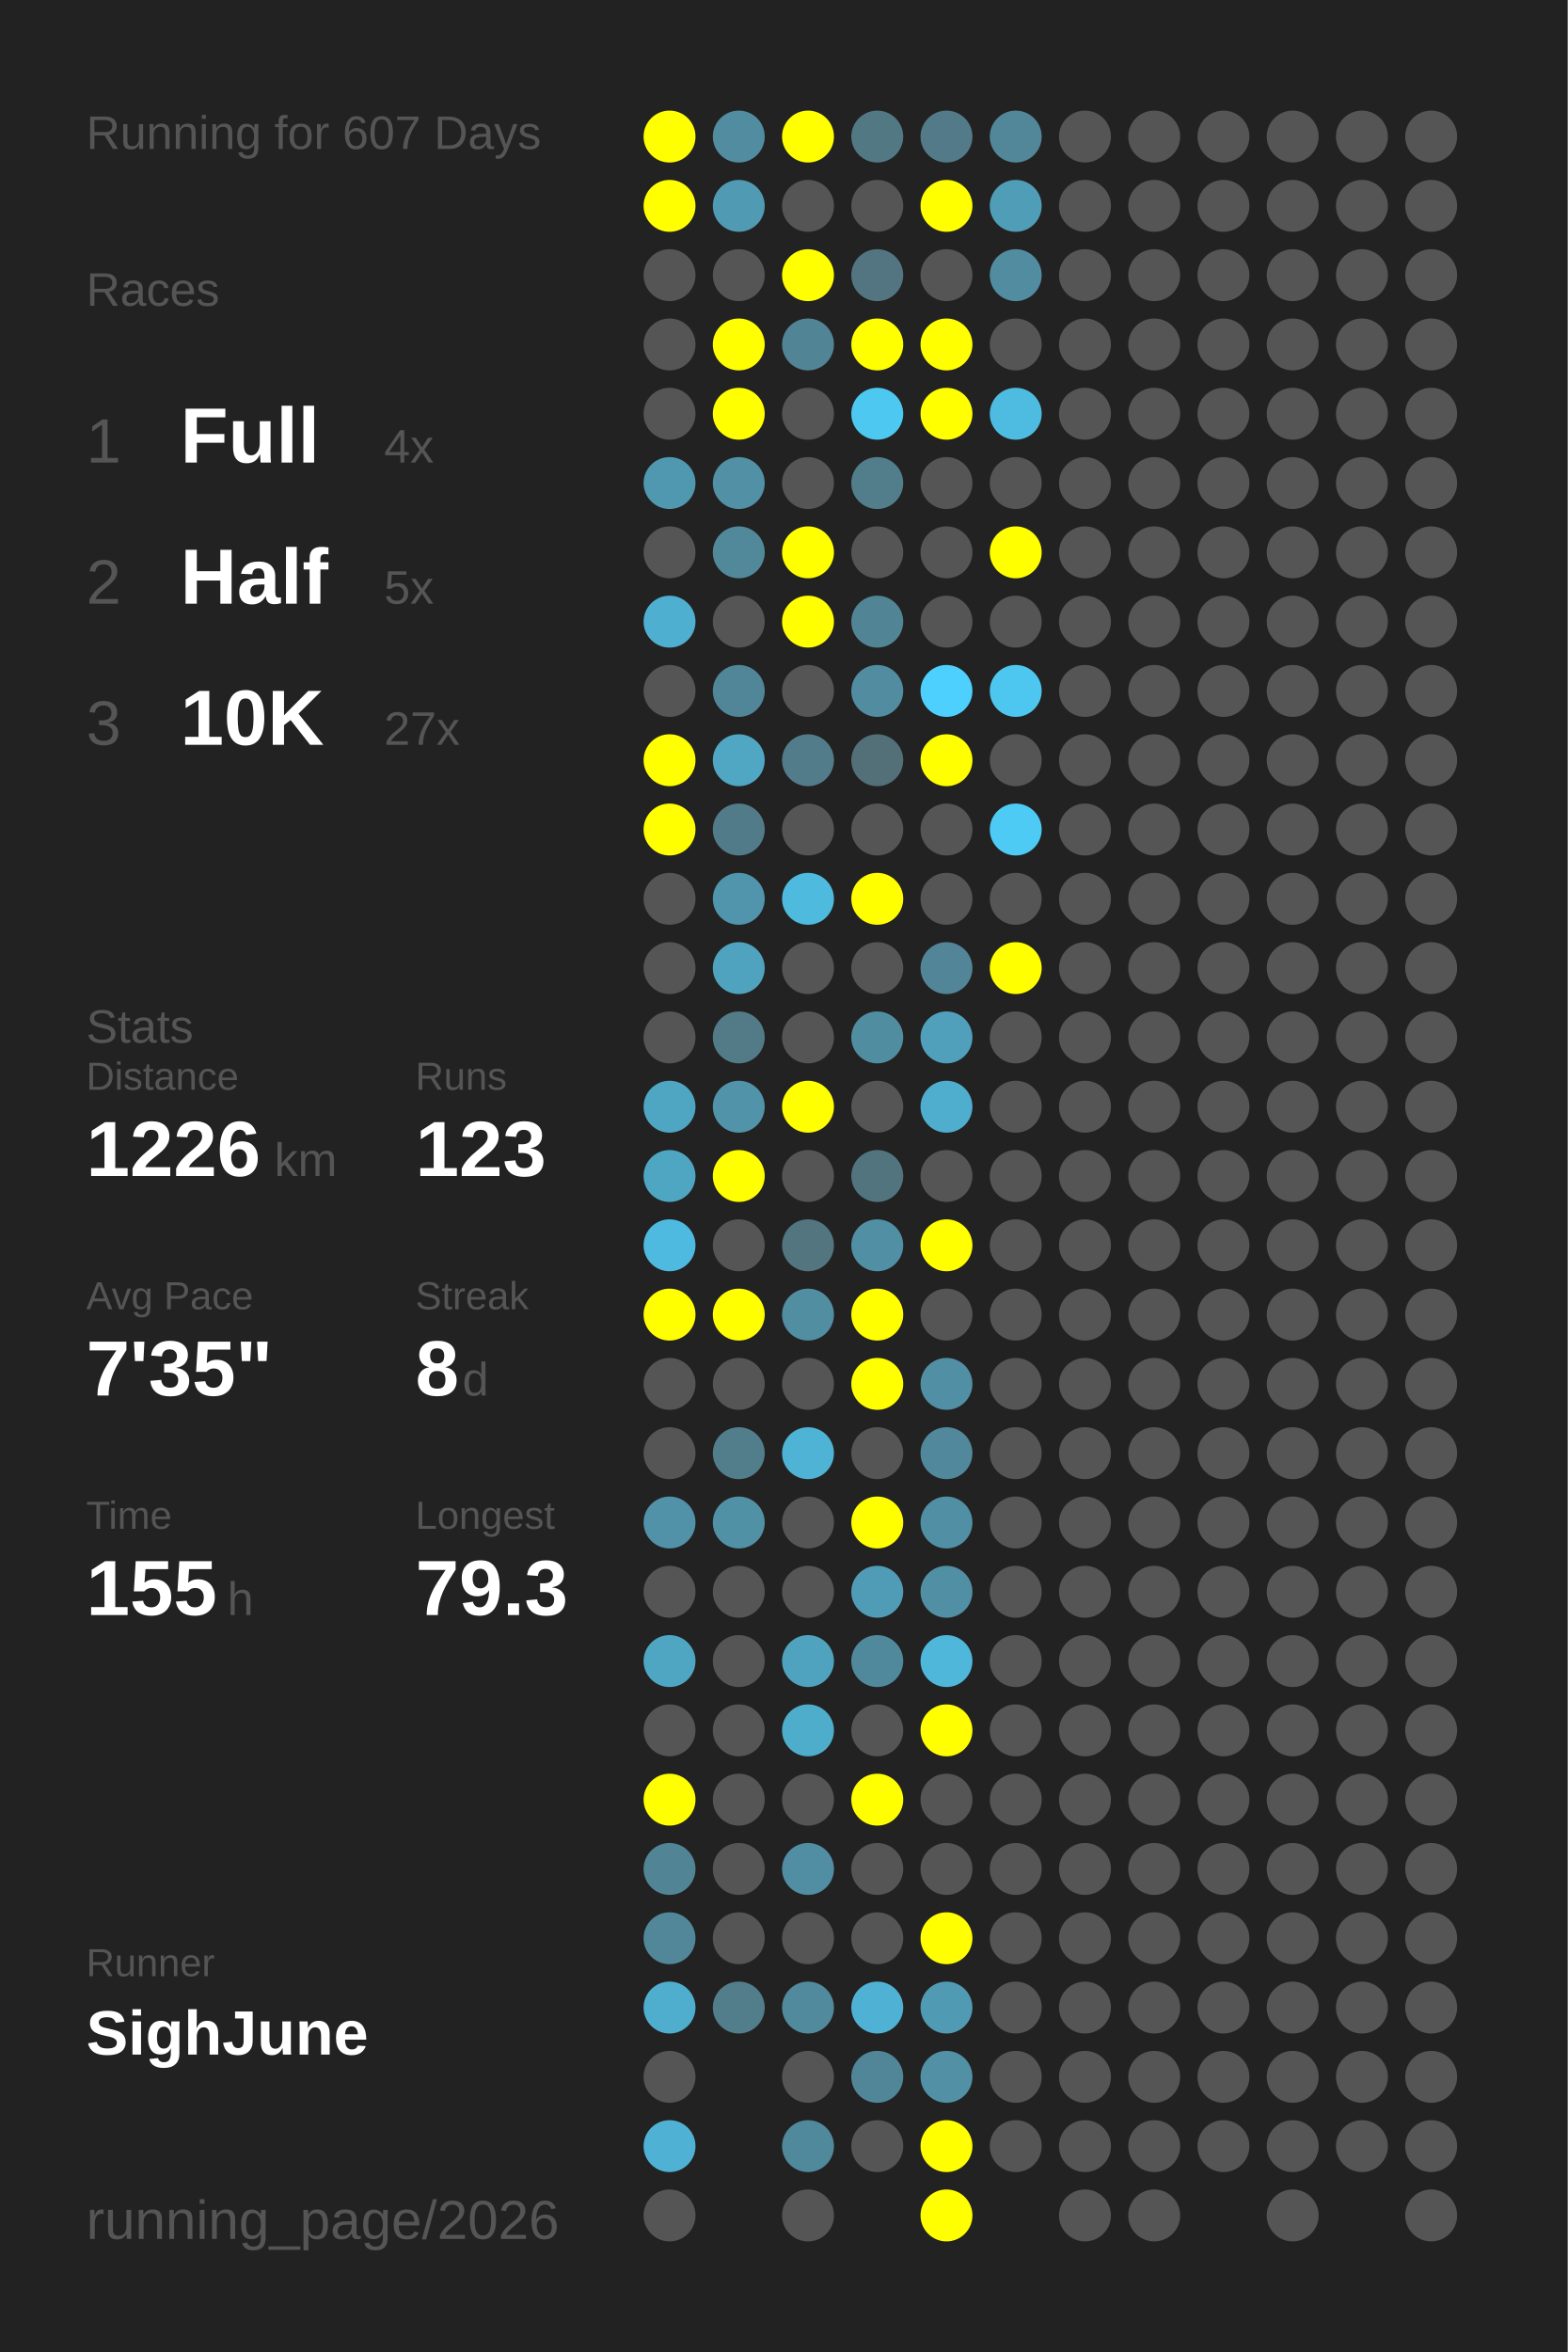
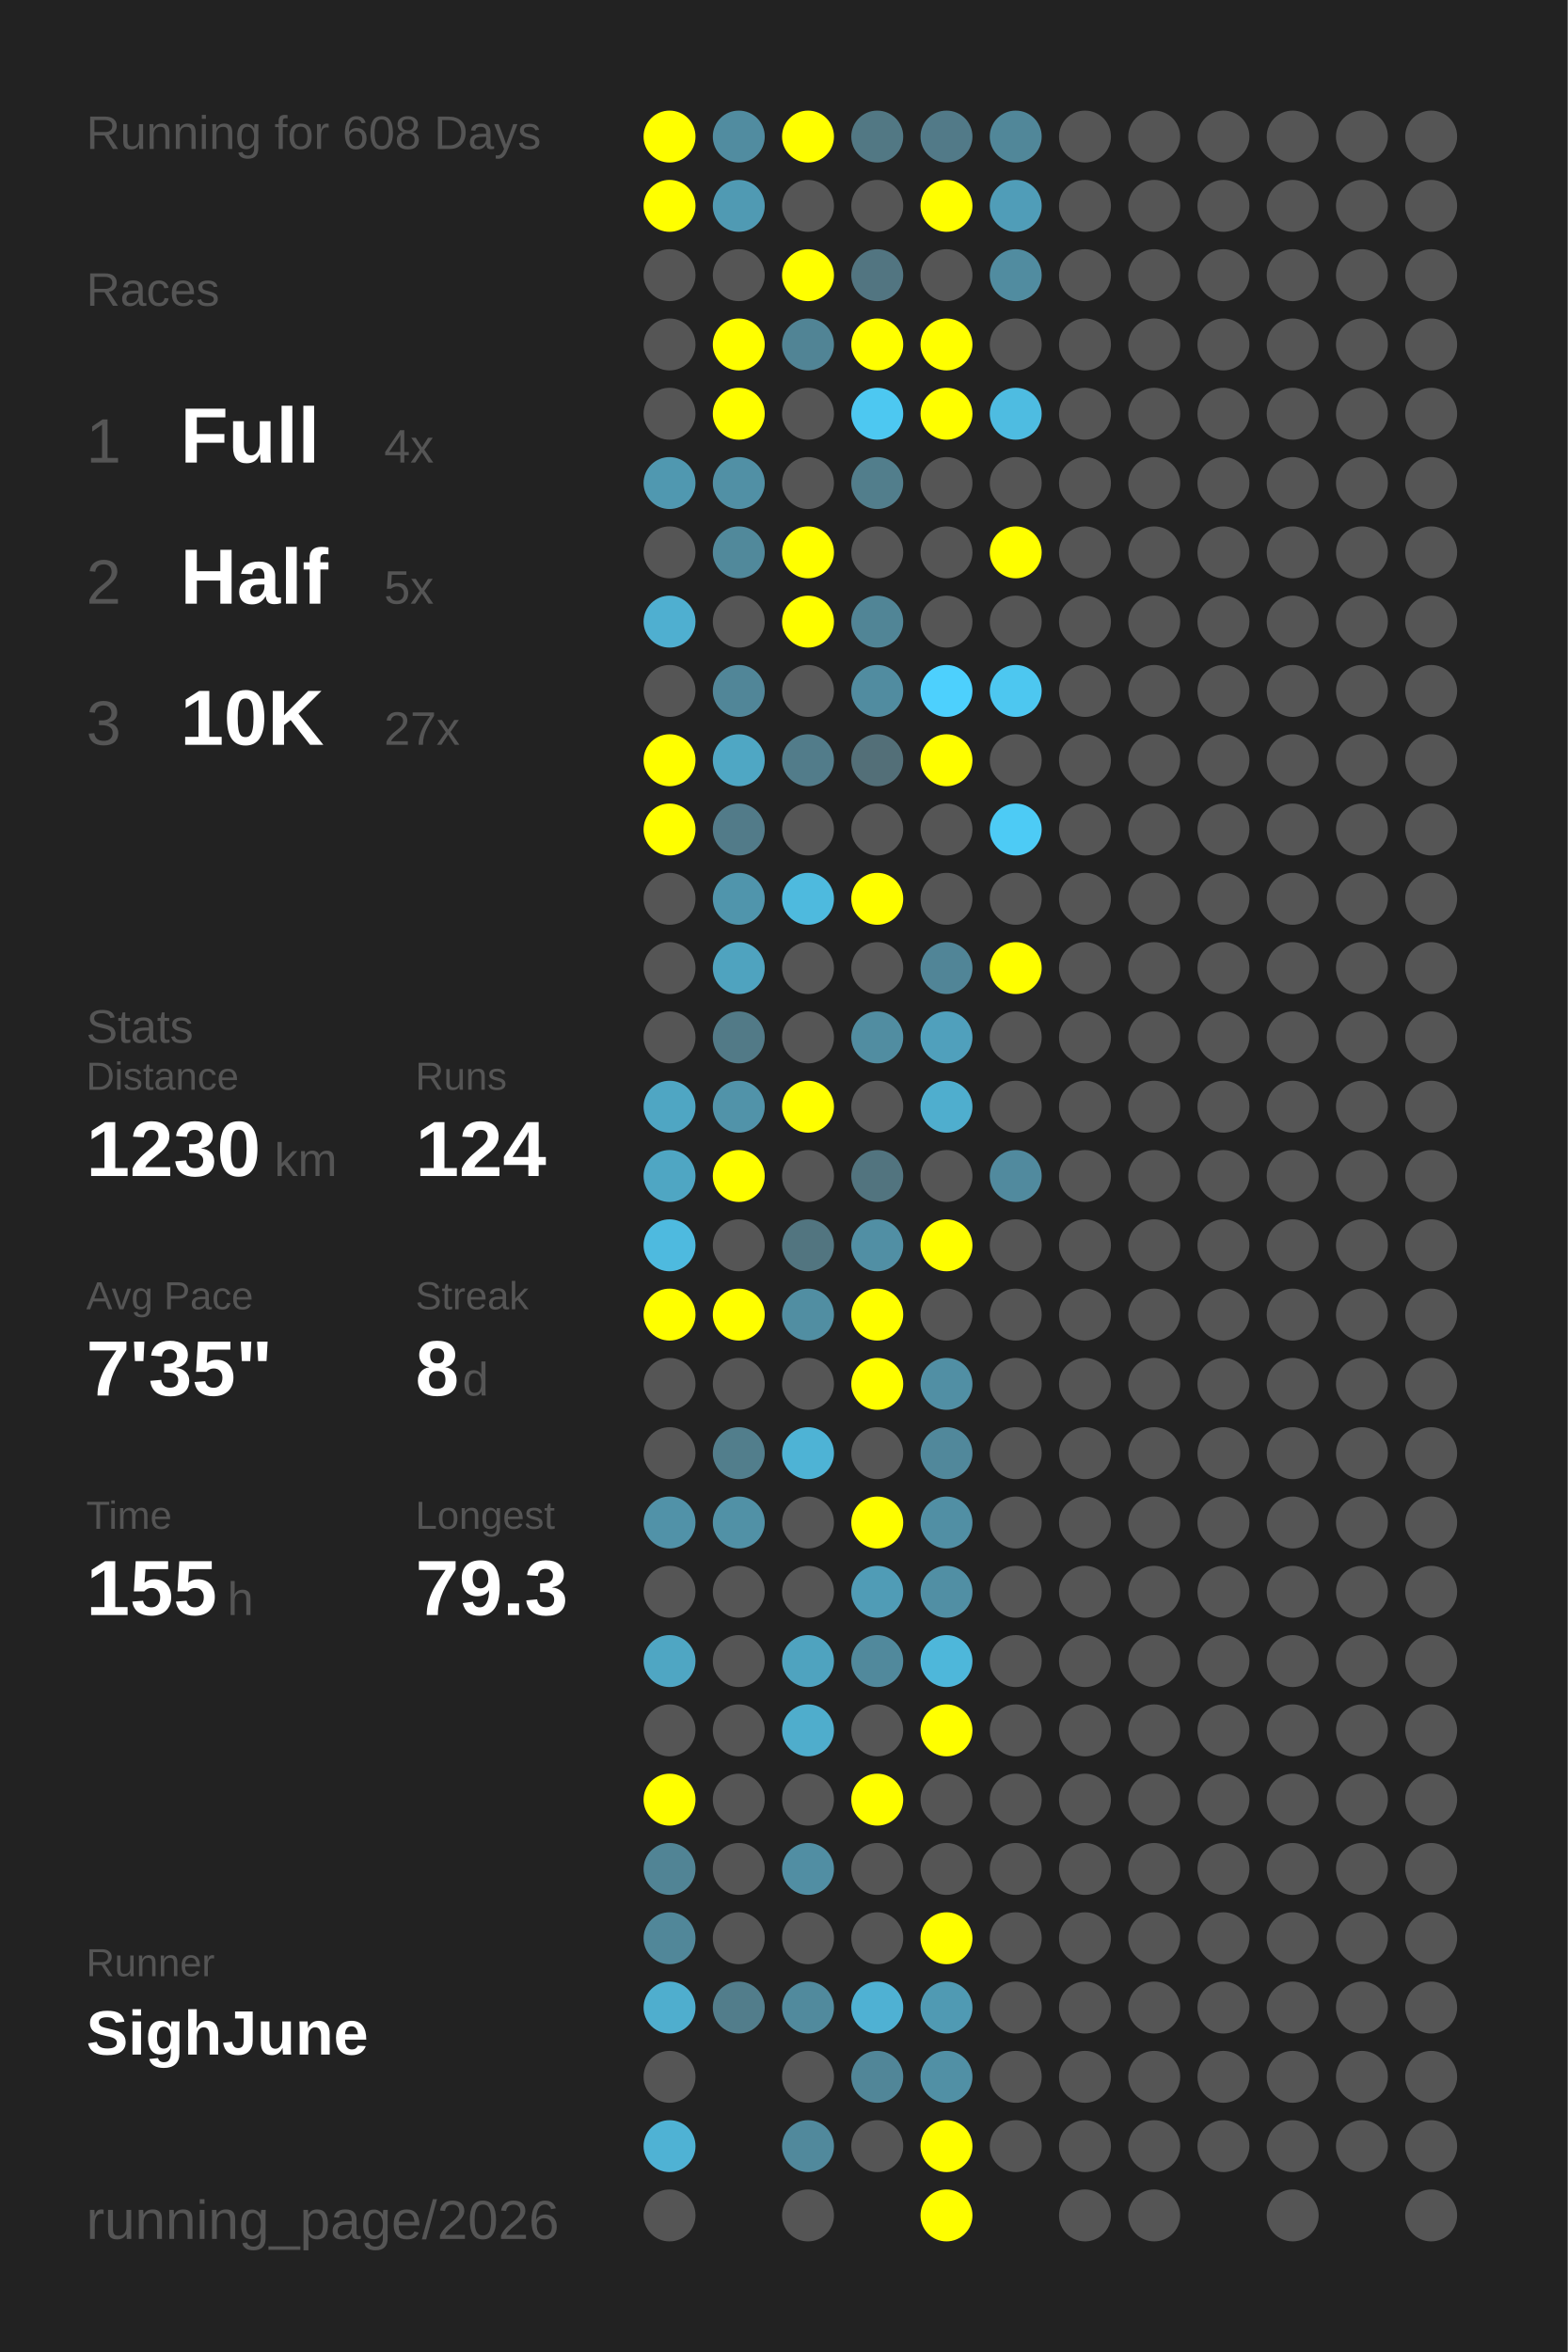
<svg xmlns="http://www.w3.org/2000/svg" baseProfile="full" height="300mm" version="1.1" viewBox="0,0,200,300" width="200mm">
  <defs />
  <rect fill="#222222" height="300" width="200" x="0" y="0" />
-   <text fill="#555555" style="font-size:6px; font-family:Arial;" x="11" y="19">Running for 607 Days</text>
+   <text fill="#555555" style="font-size:6px; font-family:Arial;" x="11" y="19">Running for 608 Days</text>
  <text fill="#555555" style="font-size:6px; font-family:Arial;" x="11" y="39">Races</text>
  <text fill="#555555" style="font-size:8px; font-family:Arial;" x="11" y="59">1</text>
  <text fill="#FFFFFF" style="font-size:10px; font-family:Arial; font-weight:bold;" x="23" y="59">Full</text>
  <text fill="#555555" style="font-size:6px; font-family:Arial;" x="49" y="59">4x</text>
  <text fill="#555555" style="font-size:8px; font-family:Arial;" x="11" y="77">2</text>
  <text fill="#FFFFFF" style="font-size:10px; font-family:Arial; font-weight:bold;" x="23" y="77">Half</text>
  <text fill="#555555" style="font-size:6px; font-family:Arial;" x="49" y="77">5x</text>
  <text fill="#555555" style="font-size:8px; font-family:Arial;" x="11" y="95">3</text>
  <text fill="#FFFFFF" style="font-size:10px; font-family:Arial; font-weight:bold;" x="23" y="95">10K</text>
  <text fill="#555555" style="font-size:6px; font-family:Arial;" x="49" y="95">27x</text>
  <text fill="#555555" style="font-size:6px; font-family:Arial;" x="11" y="133">Stats</text>
  <text fill="#555555" style="font-size:5px; font-family:Arial;" x="11" y="139">Distance</text>
-   <text fill="#FFFFFF" style="font-size:10px; font-family:Arial; font-weight:bold;" x="11" y="150">1226</text>
+   <text fill="#FFFFFF" style="font-size:10px; font-family:Arial; font-weight:bold;" x="11" y="150">1230</text>
  <text fill="#555555" style="font-size:6px; font-family:Arial;" x="35" y="150">km</text>
  <text fill="#555555" style="font-size:5px; font-family:Arial;" x="53" y="139">Runs</text>
-   <text fill="#FFFFFF" style="font-size:10px; font-family:Arial; font-weight:bold;" x="53" y="150">123</text>
+   <text fill="#FFFFFF" style="font-size:10px; font-family:Arial; font-weight:bold;" x="53" y="150">124</text>
  <text fill="#555555" style="font-size:5px; font-family:Arial;" x="11" y="167">Avg Pace</text>
  <text fill="#FFFFFF" style="font-size:10px; font-family:Arial; font-weight:bold;" x="11" y="178">7'35"</text>
  <text fill="#555555" style="font-size:5px; font-family:Arial;" x="53" y="167">Streak</text>
  <text fill="#FFFFFF" style="font-size:10px; font-family:Arial; font-weight:bold;" x="53" y="178">8</text>
  <text fill="#555555" style="font-size:6px; font-family:Arial;" x="59" y="178">d</text>
  <text fill="#555555" style="font-size:5px; font-family:Arial;" x="11" y="195">Time</text>
  <text fill="#FFFFFF" style="font-size:10px; font-family:Arial; font-weight:bold;" x="11" y="206">155</text>
  <text fill="#555555" style="font-size:6px; font-family:Arial;" x="29" y="206">h</text>
  <text fill="#555555" style="font-size:5px; font-family:Arial;" x="53" y="195">Longest</text>
  <text fill="#FFFFFF" style="font-size:10px; font-family:Arial; font-weight:bold;" x="53" y="206">79.3</text>
  <text fill="#555555" style="font-size:5px; font-family:Arial;" x="11" y="252.065">Runner</text>
  <text fill="#FFFFFF" style="font-size:8px; font-family:Arial; font-weight:bold;" x="11" y="262.065">SighJune</text>
  <text fill="#555555" style="font-size:7px; font-family:Arial;" x="11" y="285.581">running_page/2026</text>
  <circle cx="85.417" cy="17.419" fill="#FFFF00" r="3.312" />
  <circle cx="85.417" cy="26.258" fill="#FFFF00" r="3.312" />
  <circle cx="85.417" cy="35.097" fill="#555555" r="3.312" />
  <circle cx="85.417" cy="43.935" fill="#555555" r="3.312" />
  <circle cx="85.417" cy="52.774" fill="#555555" r="3.312" />
  <circle cx="85.417" cy="61.613" fill="#5098b0" r="3.312" />
  <circle cx="85.417" cy="70.452" fill="#555555" r="3.312" />
  <circle cx="85.417" cy="79.29" fill="#4fafd0" r="3.312" />
  <circle cx="85.417" cy="88.129" fill="#555555" r="3.312" />
  <circle cx="85.417" cy="96.968" fill="#FFFF00" r="3.312" />
  <circle cx="85.417" cy="105.806" fill="#FFFF00" r="3.312" />
  <circle cx="85.417" cy="114.645" fill="#555555" r="3.312" />
  <circle cx="85.417" cy="123.484" fill="#555555" r="3.312" />
  <circle cx="85.417" cy="132.323" fill="#555555" r="3.312" />
  <circle cx="85.417" cy="141.161" fill="#4fa6c3" r="3.312" />
  <circle cx="85.417" cy="150" fill="#4fa6c3" r="3.312" />
  <circle cx="85.417" cy="158.839" fill="#4ebadf" r="3.312" />
  <circle cx="85.417" cy="167.677" fill="#FFFF00" r="3.312" />
  <circle cx="85.417" cy="176.516" fill="#555555" r="3.312" />
  <circle cx="85.417" cy="185.355" fill="#555555" r="3.312" />
  <circle cx="85.417" cy="194.194" fill="#5192a8" r="3.312" />
  <circle cx="85.417" cy="203.032" fill="#555555" r="3.312" />
  <circle cx="85.417" cy="211.871" fill="#4fa6c3" r="3.312" />
  <circle cx="85.417" cy="220.71" fill="#555555" r="3.312" />
  <circle cx="85.417" cy="229.548" fill="#FFFF00" r="3.312" />
  <circle cx="85.417" cy="238.387" fill="#518495" r="3.312" />
  <circle cx="85.417" cy="247.226" fill="#518799" r="3.312" />
  <circle cx="85.417" cy="256.065" fill="#4faece" r="3.312" />
  <circle cx="85.417" cy="264.903" fill="#555555" r="3.312" />
  <circle cx="85.417" cy="273.742" fill="#4fb2d4" r="3.312" />
  <circle cx="85.417" cy="282.581" fill="#555555" r="3.312" />
  <circle cx="94.25" cy="17.419" fill="#518ca0" r="3.312" />
  <circle cx="94.25" cy="26.258" fill="#509ab3" r="3.312" />
  <circle cx="94.25" cy="35.097" fill="#555555" r="3.312" />
  <circle cx="94.25" cy="43.935" fill="#FFFF00" r="3.312" />
  <circle cx="94.25" cy="52.774" fill="#FFFF00" r="3.312" />
  <circle cx="94.25" cy="61.613" fill="#5190a5" r="3.312" />
  <circle cx="94.25" cy="70.452" fill="#51899b" r="3.312" />
  <circle cx="94.25" cy="79.29" fill="#555555" r="3.312" />
  <circle cx="94.25" cy="88.129" fill="#518698" r="3.312" />
  <circle cx="94.25" cy="96.968" fill="#4fa7c4" r="3.312" />
  <circle cx="94.25" cy="105.806" fill="#527b89" r="3.312" />
  <circle cx="94.25" cy="114.645" fill="#5095ac" r="3.312" />
  <circle cx="94.25" cy="123.484" fill="#4fa3bf" r="3.312" />
  <circle cx="94.25" cy="132.323" fill="#527a87" r="3.312" />
  <circle cx="94.25" cy="141.161" fill="#5193a9" r="3.312" />
  <circle cx="94.25" cy="150" fill="#FFFF00" r="3.312" />
  <circle cx="94.25" cy="158.839" fill="#555555" r="3.312" />
  <circle cx="94.25" cy="167.677" fill="#FFFF00" r="3.312" />
  <circle cx="94.25" cy="176.516" fill="#555555" r="3.312" />
  <circle cx="94.25" cy="185.355" fill="#527e8c" r="3.312" />
  <circle cx="94.25" cy="194.194" fill="#5191a6" r="3.312" />
  <circle cx="94.25" cy="203.032" fill="#555555" r="3.312" />
  <circle cx="94.25" cy="211.871" fill="#555555" r="3.312" />
  <circle cx="94.25" cy="220.71" fill="#555555" r="3.312" />
  <circle cx="94.25" cy="229.548" fill="#555555" r="3.312" />
  <circle cx="94.25" cy="238.387" fill="#555555" r="3.312" />
  <circle cx="94.25" cy="247.226" fill="#555555" r="3.312" />
  <circle cx="94.25" cy="256.065" fill="#527d8b" r="3.312" />
  <circle cx="103.083" cy="17.419" fill="#FFFF00" r="3.312" />
  <circle cx="103.083" cy="26.258" fill="#555555" r="3.312" />
  <circle cx="103.083" cy="35.097" fill="#FFFF00" r="3.312" />
  <circle cx="103.083" cy="43.935" fill="#518495" r="3.312" />
  <circle cx="103.083" cy="52.774" fill="#555555" r="3.312" />
  <circle cx="103.083" cy="61.613" fill="#555555" r="3.312" />
  <circle cx="103.083" cy="70.452" fill="#FFFF00" r="3.312" />
  <circle cx="103.083" cy="79.29" fill="#FFFF00" r="3.312" />
  <circle cx="103.083" cy="88.129" fill="#555555" r="3.312" />
  <circle cx="103.083" cy="96.968" fill="#527c8a" r="3.312" />
  <circle cx="103.083" cy="105.806" fill="#555555" r="3.312" />
  <circle cx="103.083" cy="114.645" fill="#4ebade" r="3.312" />
  <circle cx="103.083" cy="123.484" fill="#555555" r="3.312" />
  <circle cx="103.083" cy="132.323" fill="#555555" r="3.312" />
  <circle cx="103.083" cy="141.161" fill="#FFFF00" r="3.312" />
  <circle cx="103.083" cy="150" fill="#555555" r="3.312" />
  <circle cx="103.083" cy="158.839" fill="#527580" r="3.312" />
  <circle cx="103.083" cy="167.677" fill="#518ea2" r="3.312" />
  <circle cx="103.083" cy="176.516" fill="#555555" r="3.312" />
  <circle cx="103.083" cy="185.355" fill="#4eb3d5" r="3.312" />
  <circle cx="103.083" cy="194.194" fill="#555555" r="3.312" />
  <circle cx="103.083" cy="203.032" fill="#555555" r="3.312" />
  <circle cx="103.083" cy="211.871" fill="#4fa3bf" r="3.312" />
  <circle cx="103.083" cy="220.71" fill="#4fadcc" r="3.312" />
  <circle cx="103.083" cy="229.548" fill="#555555" r="3.312" />
  <circle cx="103.083" cy="238.387" fill="#518ea3" r="3.312" />
  <circle cx="103.083" cy="247.226" fill="#555555" r="3.312" />
  <circle cx="103.083" cy="256.065" fill="#518a9d" r="3.312" />
  <circle cx="103.083" cy="264.903" fill="#555555" r="3.312" />
  <circle cx="103.083" cy="273.742" fill="#51899c" r="3.312" />
  <circle cx="103.083" cy="282.581" fill="#555555" r="3.312" />
  <circle cx="111.917" cy="17.419" fill="#527884" r="3.312" />
  <circle cx="111.917" cy="26.258" fill="#555555" r="3.312" />
  <circle cx="111.917" cy="35.097" fill="#527581" r="3.312" />
  <circle cx="111.917" cy="43.935" fill="#FFFF00" r="3.312" />
  <circle cx="111.917" cy="52.774" fill="#4dc8f1" r="3.312" />
  <circle cx="111.917" cy="61.613" fill="#527e8c" r="3.312" />
  <circle cx="111.917" cy="70.452" fill="#555555" r="3.312" />
  <circle cx="111.917" cy="79.29" fill="#518596" r="3.312" />
  <circle cx="111.917" cy="88.129" fill="#518ca0" r="3.312" />
  <circle cx="111.917" cy="96.968" fill="#536f78" r="3.312" />
  <circle cx="111.917" cy="105.806" fill="#555555" r="3.312" />
  <circle cx="111.917" cy="114.645" fill="#FFFF00" r="3.312" />
  <circle cx="111.917" cy="123.484" fill="#555555" r="3.312" />
  <circle cx="111.917" cy="132.323" fill="#518da1" r="3.312" />
  <circle cx="111.917" cy="141.161" fill="#555555" r="3.312" />
  <circle cx="111.917" cy="150" fill="#52747f" r="3.312" />
  <circle cx="111.917" cy="158.839" fill="#518fa4" r="3.312" />
  <circle cx="111.917" cy="167.677" fill="#FFFF00" r="3.312" />
  <circle cx="111.917" cy="176.516" fill="#FFFF00" r="3.312" />
  <circle cx="111.917" cy="185.355" fill="#555555" r="3.312" />
  <circle cx="111.917" cy="194.194" fill="#FFFF00" r="3.312" />
  <circle cx="111.917" cy="203.032" fill="#509cb6" r="3.312" />
  <circle cx="111.917" cy="211.871" fill="#51899c" r="3.312" />
  <circle cx="111.917" cy="220.71" fill="#555555" r="3.312" />
  <circle cx="111.917" cy="229.548" fill="#FFFF00" r="3.312" />
  <circle cx="111.917" cy="238.387" fill="#555555" r="3.312" />
  <circle cx="111.917" cy="247.226" fill="#555555" r="3.312" />
  <circle cx="111.917" cy="256.065" fill="#4fb1d3" r="3.312" />
  <circle cx="111.917" cy="264.903" fill="#518698" r="3.312" />
  <circle cx="111.917" cy="273.742" fill="#555555" r="3.312" />
  <circle cx="120.75" cy="17.419" fill="#527a88" r="3.312" />
  <circle cx="120.75" cy="26.258" fill="#FFFF00" r="3.312" />
  <circle cx="120.75" cy="35.097" fill="#555555" r="3.312" />
  <circle cx="120.75" cy="43.935" fill="#FFFF00" r="3.312" />
  <circle cx="120.75" cy="52.774" fill="#FFFF00" r="3.312" />
  <circle cx="120.75" cy="61.613" fill="#555555" r="3.312" />
  <circle cx="120.75" cy="70.452" fill="#555555" r="3.312" />
  <circle cx="120.75" cy="79.29" fill="#555555" r="3.312" />
  <circle cx="120.75" cy="88.129" fill="#4dd0fd" r="3.312" />
  <circle cx="120.75" cy="96.968" fill="#FFFF00" r="3.312" />
  <circle cx="120.75" cy="105.806" fill="#555555" r="3.312" />
  <circle cx="120.75" cy="114.645" fill="#555555" r="3.312" />
  <circle cx="120.75" cy="123.484" fill="#518597" r="3.312" />
  <circle cx="120.75" cy="132.323" fill="#50a0bc" r="3.312" />
  <circle cx="120.75" cy="141.161" fill="#4faece" r="3.312" />
  <circle cx="120.75" cy="150" fill="#555555" r="3.312" />
  <circle cx="120.75" cy="158.839" fill="#FFFF00" r="3.312" />
  <circle cx="120.75" cy="167.677" fill="#555555" r="3.312" />
  <circle cx="120.75" cy="176.516" fill="#518fa4" r="3.312" />
  <circle cx="120.75" cy="185.355" fill="#51889b" r="3.312" />
  <circle cx="120.75" cy="194.194" fill="#518fa4" r="3.312" />
  <circle cx="120.75" cy="203.032" fill="#518fa4" r="3.312" />
  <circle cx="120.75" cy="211.871" fill="#4eb7da" r="3.312" />
  <circle cx="120.75" cy="220.71" fill="#FFFF00" r="3.312" />
  <circle cx="120.75" cy="229.548" fill="#555555" r="3.312" />
  <circle cx="120.75" cy="238.387" fill="#555555" r="3.312" />
  <circle cx="120.75" cy="247.226" fill="#FFFF00" r="3.312" />
  <circle cx="120.75" cy="256.065" fill="#509ab3" r="3.312" />
  <circle cx="120.75" cy="264.903" fill="#5190a5" r="3.312" />
  <circle cx="120.75" cy="273.742" fill="#FFFF00" r="3.312" />
  <circle cx="120.75" cy="282.581" fill="#FFFF00" r="3.312" />
  <circle cx="129.583" cy="17.419" fill="#518799" r="3.312" />
  <circle cx="129.583" cy="26.258" fill="#509db8" r="3.312" />
  <circle cx="129.583" cy="35.097" fill="#518ca0" r="3.312" />
  <circle cx="129.583" cy="43.935" fill="#555555" r="3.312" />
  <circle cx="129.583" cy="52.774" fill="#4ebce1" r="3.312" />
  <circle cx="129.583" cy="61.613" fill="#555555" r="3.312" />
  <circle cx="129.583" cy="70.452" fill="#FFFF00" r="3.312" />
  <circle cx="129.583" cy="79.29" fill="#555555" r="3.312" />
  <circle cx="129.583" cy="88.129" fill="#4dc7f0" r="3.312" />
  <circle cx="129.583" cy="96.968" fill="#555555" r="3.312" />
  <circle cx="129.583" cy="105.806" fill="#4dcbf5" r="3.312" />
  <circle cx="129.583" cy="114.645" fill="#555555" r="3.312" />
  <circle cx="129.583" cy="123.484" fill="#FFFF00" r="3.312" />
  <circle cx="129.583" cy="132.323" fill="#555555" r="3.312" />
  <circle cx="129.583" cy="141.161" fill="#555555" r="3.312" />
-   <circle cx="129.583" cy="150" fill="#555555" r="3.312" />
+   <circle cx="129.583" cy="150" fill="#518a9e" r="3.312" />
  <circle cx="129.583" cy="158.839" fill="#555555" r="3.312" />
  <circle cx="129.583" cy="167.677" fill="#555555" r="3.312" />
  <circle cx="129.583" cy="176.516" fill="#555555" r="3.312" />
  <circle cx="129.583" cy="185.355" fill="#555555" r="3.312" />
  <circle cx="129.583" cy="194.194" fill="#555555" r="3.312" />
  <circle cx="129.583" cy="203.032" fill="#555555" r="3.312" />
  <circle cx="129.583" cy="211.871" fill="#555555" r="3.312" />
  <circle cx="129.583" cy="220.71" fill="#555555" r="3.312" />
  <circle cx="129.583" cy="229.548" fill="#555555" r="3.312" />
  <circle cx="129.583" cy="238.387" fill="#555555" r="3.312" />
  <circle cx="129.583" cy="247.226" fill="#555555" r="3.312" />
  <circle cx="129.583" cy="256.065" fill="#555555" r="3.312" />
  <circle cx="129.583" cy="264.903" fill="#555555" r="3.312" />
  <circle cx="129.583" cy="273.742" fill="#555555" r="3.312" />
  <circle cx="138.417" cy="17.419" fill="#555555" r="3.312" />
  <circle cx="138.417" cy="26.258" fill="#555555" r="3.312" />
  <circle cx="138.417" cy="35.097" fill="#555555" r="3.312" />
  <circle cx="138.417" cy="43.935" fill="#555555" r="3.312" />
  <circle cx="138.417" cy="52.774" fill="#555555" r="3.312" />
  <circle cx="138.417" cy="61.613" fill="#555555" r="3.312" />
  <circle cx="138.417" cy="70.452" fill="#555555" r="3.312" />
  <circle cx="138.417" cy="79.29" fill="#555555" r="3.312" />
  <circle cx="138.417" cy="88.129" fill="#555555" r="3.312" />
  <circle cx="138.417" cy="96.968" fill="#555555" r="3.312" />
  <circle cx="138.417" cy="105.806" fill="#555555" r="3.312" />
  <circle cx="138.417" cy="114.645" fill="#555555" r="3.312" />
  <circle cx="138.417" cy="123.484" fill="#555555" r="3.312" />
  <circle cx="138.417" cy="132.323" fill="#555555" r="3.312" />
  <circle cx="138.417" cy="141.161" fill="#555555" r="3.312" />
  <circle cx="138.417" cy="150" fill="#555555" r="3.312" />
  <circle cx="138.417" cy="158.839" fill="#555555" r="3.312" />
  <circle cx="138.417" cy="167.677" fill="#555555" r="3.312" />
  <circle cx="138.417" cy="176.516" fill="#555555" r="3.312" />
  <circle cx="138.417" cy="185.355" fill="#555555" r="3.312" />
  <circle cx="138.417" cy="194.194" fill="#555555" r="3.312" />
  <circle cx="138.417" cy="203.032" fill="#555555" r="3.312" />
  <circle cx="138.417" cy="211.871" fill="#555555" r="3.312" />
  <circle cx="138.417" cy="220.71" fill="#555555" r="3.312" />
  <circle cx="138.417" cy="229.548" fill="#555555" r="3.312" />
  <circle cx="138.417" cy="238.387" fill="#555555" r="3.312" />
  <circle cx="138.417" cy="247.226" fill="#555555" r="3.312" />
  <circle cx="138.417" cy="256.065" fill="#555555" r="3.312" />
  <circle cx="138.417" cy="264.903" fill="#555555" r="3.312" />
  <circle cx="138.417" cy="273.742" fill="#555555" r="3.312" />
  <circle cx="138.417" cy="282.581" fill="#555555" r="3.312" />
  <circle cx="147.25" cy="17.419" fill="#555555" r="3.312" />
  <circle cx="147.25" cy="26.258" fill="#555555" r="3.312" />
  <circle cx="147.25" cy="35.097" fill="#555555" r="3.312" />
  <circle cx="147.25" cy="43.935" fill="#555555" r="3.312" />
  <circle cx="147.25" cy="52.774" fill="#555555" r="3.312" />
  <circle cx="147.25" cy="61.613" fill="#555555" r="3.312" />
  <circle cx="147.25" cy="70.452" fill="#555555" r="3.312" />
  <circle cx="147.25" cy="79.29" fill="#555555" r="3.312" />
  <circle cx="147.25" cy="88.129" fill="#555555" r="3.312" />
  <circle cx="147.25" cy="96.968" fill="#555555" r="3.312" />
  <circle cx="147.25" cy="105.806" fill="#555555" r="3.312" />
  <circle cx="147.25" cy="114.645" fill="#555555" r="3.312" />
  <circle cx="147.25" cy="123.484" fill="#555555" r="3.312" />
  <circle cx="147.25" cy="132.323" fill="#555555" r="3.312" />
  <circle cx="147.25" cy="141.161" fill="#555555" r="3.312" />
  <circle cx="147.25" cy="150" fill="#555555" r="3.312" />
  <circle cx="147.25" cy="158.839" fill="#555555" r="3.312" />
  <circle cx="147.25" cy="167.677" fill="#555555" r="3.312" />
  <circle cx="147.25" cy="176.516" fill="#555555" r="3.312" />
  <circle cx="147.25" cy="185.355" fill="#555555" r="3.312" />
  <circle cx="147.25" cy="194.194" fill="#555555" r="3.312" />
  <circle cx="147.25" cy="203.032" fill="#555555" r="3.312" />
  <circle cx="147.25" cy="211.871" fill="#555555" r="3.312" />
  <circle cx="147.25" cy="220.71" fill="#555555" r="3.312" />
  <circle cx="147.25" cy="229.548" fill="#555555" r="3.312" />
  <circle cx="147.25" cy="238.387" fill="#555555" r="3.312" />
  <circle cx="147.25" cy="247.226" fill="#555555" r="3.312" />
  <circle cx="147.25" cy="256.065" fill="#555555" r="3.312" />
  <circle cx="147.25" cy="264.903" fill="#555555" r="3.312" />
  <circle cx="147.25" cy="273.742" fill="#555555" r="3.312" />
  <circle cx="147.25" cy="282.581" fill="#555555" r="3.312" />
  <circle cx="156.083" cy="17.419" fill="#555555" r="3.312" />
  <circle cx="156.083" cy="26.258" fill="#555555" r="3.312" />
  <circle cx="156.083" cy="35.097" fill="#555555" r="3.312" />
  <circle cx="156.083" cy="43.935" fill="#555555" r="3.312" />
  <circle cx="156.083" cy="52.774" fill="#555555" r="3.312" />
  <circle cx="156.083" cy="61.613" fill="#555555" r="3.312" />
  <circle cx="156.083" cy="70.452" fill="#555555" r="3.312" />
  <circle cx="156.083" cy="79.29" fill="#555555" r="3.312" />
  <circle cx="156.083" cy="88.129" fill="#555555" r="3.312" />
  <circle cx="156.083" cy="96.968" fill="#555555" r="3.312" />
  <circle cx="156.083" cy="105.806" fill="#555555" r="3.312" />
  <circle cx="156.083" cy="114.645" fill="#555555" r="3.312" />
  <circle cx="156.083" cy="123.484" fill="#555555" r="3.312" />
  <circle cx="156.083" cy="132.323" fill="#555555" r="3.312" />
  <circle cx="156.083" cy="141.161" fill="#555555" r="3.312" />
  <circle cx="156.083" cy="150" fill="#555555" r="3.312" />
  <circle cx="156.083" cy="158.839" fill="#555555" r="3.312" />
  <circle cx="156.083" cy="167.677" fill="#555555" r="3.312" />
  <circle cx="156.083" cy="176.516" fill="#555555" r="3.312" />
  <circle cx="156.083" cy="185.355" fill="#555555" r="3.312" />
  <circle cx="156.083" cy="194.194" fill="#555555" r="3.312" />
  <circle cx="156.083" cy="203.032" fill="#555555" r="3.312" />
  <circle cx="156.083" cy="211.871" fill="#555555" r="3.312" />
  <circle cx="156.083" cy="220.71" fill="#555555" r="3.312" />
  <circle cx="156.083" cy="229.548" fill="#555555" r="3.312" />
  <circle cx="156.083" cy="238.387" fill="#555555" r="3.312" />
  <circle cx="156.083" cy="247.226" fill="#555555" r="3.312" />
  <circle cx="156.083" cy="256.065" fill="#555555" r="3.312" />
  <circle cx="156.083" cy="264.903" fill="#555555" r="3.312" />
  <circle cx="156.083" cy="273.742" fill="#555555" r="3.312" />
  <circle cx="164.917" cy="17.419" fill="#555555" r="3.312" />
  <circle cx="164.917" cy="26.258" fill="#555555" r="3.312" />
  <circle cx="164.917" cy="35.097" fill="#555555" r="3.312" />
  <circle cx="164.917" cy="43.935" fill="#555555" r="3.312" />
  <circle cx="164.917" cy="52.774" fill="#555555" r="3.312" />
  <circle cx="164.917" cy="61.613" fill="#555555" r="3.312" />
  <circle cx="164.917" cy="70.452" fill="#555555" r="3.312" />
  <circle cx="164.917" cy="79.29" fill="#555555" r="3.312" />
  <circle cx="164.917" cy="88.129" fill="#555555" r="3.312" />
  <circle cx="164.917" cy="96.968" fill="#555555" r="3.312" />
  <circle cx="164.917" cy="105.806" fill="#555555" r="3.312" />
  <circle cx="164.917" cy="114.645" fill="#555555" r="3.312" />
  <circle cx="164.917" cy="123.484" fill="#555555" r="3.312" />
  <circle cx="164.917" cy="132.323" fill="#555555" r="3.312" />
  <circle cx="164.917" cy="141.161" fill="#555555" r="3.312" />
  <circle cx="164.917" cy="150" fill="#555555" r="3.312" />
  <circle cx="164.917" cy="158.839" fill="#555555" r="3.312" />
  <circle cx="164.917" cy="167.677" fill="#555555" r="3.312" />
  <circle cx="164.917" cy="176.516" fill="#555555" r="3.312" />
  <circle cx="164.917" cy="185.355" fill="#555555" r="3.312" />
  <circle cx="164.917" cy="194.194" fill="#555555" r="3.312" />
  <circle cx="164.917" cy="203.032" fill="#555555" r="3.312" />
  <circle cx="164.917" cy="211.871" fill="#555555" r="3.312" />
  <circle cx="164.917" cy="220.71" fill="#555555" r="3.312" />
  <circle cx="164.917" cy="229.548" fill="#555555" r="3.312" />
  <circle cx="164.917" cy="238.387" fill="#555555" r="3.312" />
  <circle cx="164.917" cy="247.226" fill="#555555" r="3.312" />
  <circle cx="164.917" cy="256.065" fill="#555555" r="3.312" />
  <circle cx="164.917" cy="264.903" fill="#555555" r="3.312" />
  <circle cx="164.917" cy="273.742" fill="#555555" r="3.312" />
  <circle cx="164.917" cy="282.581" fill="#555555" r="3.312" />
  <circle cx="173.75" cy="17.419" fill="#555555" r="3.312" />
  <circle cx="173.75" cy="26.258" fill="#555555" r="3.312" />
  <circle cx="173.75" cy="35.097" fill="#555555" r="3.312" />
  <circle cx="173.75" cy="43.935" fill="#555555" r="3.312" />
  <circle cx="173.75" cy="52.774" fill="#555555" r="3.312" />
  <circle cx="173.75" cy="61.613" fill="#555555" r="3.312" />
  <circle cx="173.75" cy="70.452" fill="#555555" r="3.312" />
  <circle cx="173.75" cy="79.29" fill="#555555" r="3.312" />
  <circle cx="173.75" cy="88.129" fill="#555555" r="3.312" />
  <circle cx="173.75" cy="96.968" fill="#555555" r="3.312" />
  <circle cx="173.75" cy="105.806" fill="#555555" r="3.312" />
  <circle cx="173.75" cy="114.645" fill="#555555" r="3.312" />
  <circle cx="173.75" cy="123.484" fill="#555555" r="3.312" />
  <circle cx="173.75" cy="132.323" fill="#555555" r="3.312" />
  <circle cx="173.75" cy="141.161" fill="#555555" r="3.312" />
  <circle cx="173.75" cy="150" fill="#555555" r="3.312" />
  <circle cx="173.75" cy="158.839" fill="#555555" r="3.312" />
  <circle cx="173.75" cy="167.677" fill="#555555" r="3.312" />
  <circle cx="173.75" cy="176.516" fill="#555555" r="3.312" />
  <circle cx="173.75" cy="185.355" fill="#555555" r="3.312" />
  <circle cx="173.75" cy="194.194" fill="#555555" r="3.312" />
  <circle cx="173.75" cy="203.032" fill="#555555" r="3.312" />
  <circle cx="173.75" cy="211.871" fill="#555555" r="3.312" />
  <circle cx="173.75" cy="220.71" fill="#555555" r="3.312" />
  <circle cx="173.75" cy="229.548" fill="#555555" r="3.312" />
  <circle cx="173.75" cy="238.387" fill="#555555" r="3.312" />
  <circle cx="173.75" cy="247.226" fill="#555555" r="3.312" />
  <circle cx="173.75" cy="256.065" fill="#555555" r="3.312" />
  <circle cx="173.75" cy="264.903" fill="#555555" r="3.312" />
  <circle cx="173.75" cy="273.742" fill="#555555" r="3.312" />
  <circle cx="182.583" cy="17.419" fill="#555555" r="3.312" />
  <circle cx="182.583" cy="26.258" fill="#555555" r="3.312" />
  <circle cx="182.583" cy="35.097" fill="#555555" r="3.312" />
  <circle cx="182.583" cy="43.935" fill="#555555" r="3.312" />
  <circle cx="182.583" cy="52.774" fill="#555555" r="3.312" />
  <circle cx="182.583" cy="61.613" fill="#555555" r="3.312" />
  <circle cx="182.583" cy="70.452" fill="#555555" r="3.312" />
  <circle cx="182.583" cy="79.29" fill="#555555" r="3.312" />
  <circle cx="182.583" cy="88.129" fill="#555555" r="3.312" />
  <circle cx="182.583" cy="96.968" fill="#555555" r="3.312" />
  <circle cx="182.583" cy="105.806" fill="#555555" r="3.312" />
  <circle cx="182.583" cy="114.645" fill="#555555" r="3.312" />
  <circle cx="182.583" cy="123.484" fill="#555555" r="3.312" />
  <circle cx="182.583" cy="132.323" fill="#555555" r="3.312" />
  <circle cx="182.583" cy="141.161" fill="#555555" r="3.312" />
  <circle cx="182.583" cy="150" fill="#555555" r="3.312" />
  <circle cx="182.583" cy="158.839" fill="#555555" r="3.312" />
  <circle cx="182.583" cy="167.677" fill="#555555" r="3.312" />
  <circle cx="182.583" cy="176.516" fill="#555555" r="3.312" />
  <circle cx="182.583" cy="185.355" fill="#555555" r="3.312" />
  <circle cx="182.583" cy="194.194" fill="#555555" r="3.312" />
  <circle cx="182.583" cy="203.032" fill="#555555" r="3.312" />
  <circle cx="182.583" cy="211.871" fill="#555555" r="3.312" />
  <circle cx="182.583" cy="220.71" fill="#555555" r="3.312" />
  <circle cx="182.583" cy="229.548" fill="#555555" r="3.312" />
  <circle cx="182.583" cy="238.387" fill="#555555" r="3.312" />
  <circle cx="182.583" cy="247.226" fill="#555555" r="3.312" />
  <circle cx="182.583" cy="256.065" fill="#555555" r="3.312" />
  <circle cx="182.583" cy="264.903" fill="#555555" r="3.312" />
  <circle cx="182.583" cy="273.742" fill="#555555" r="3.312" />
  <circle cx="182.583" cy="282.581" fill="#555555" r="3.312" />
</svg>
